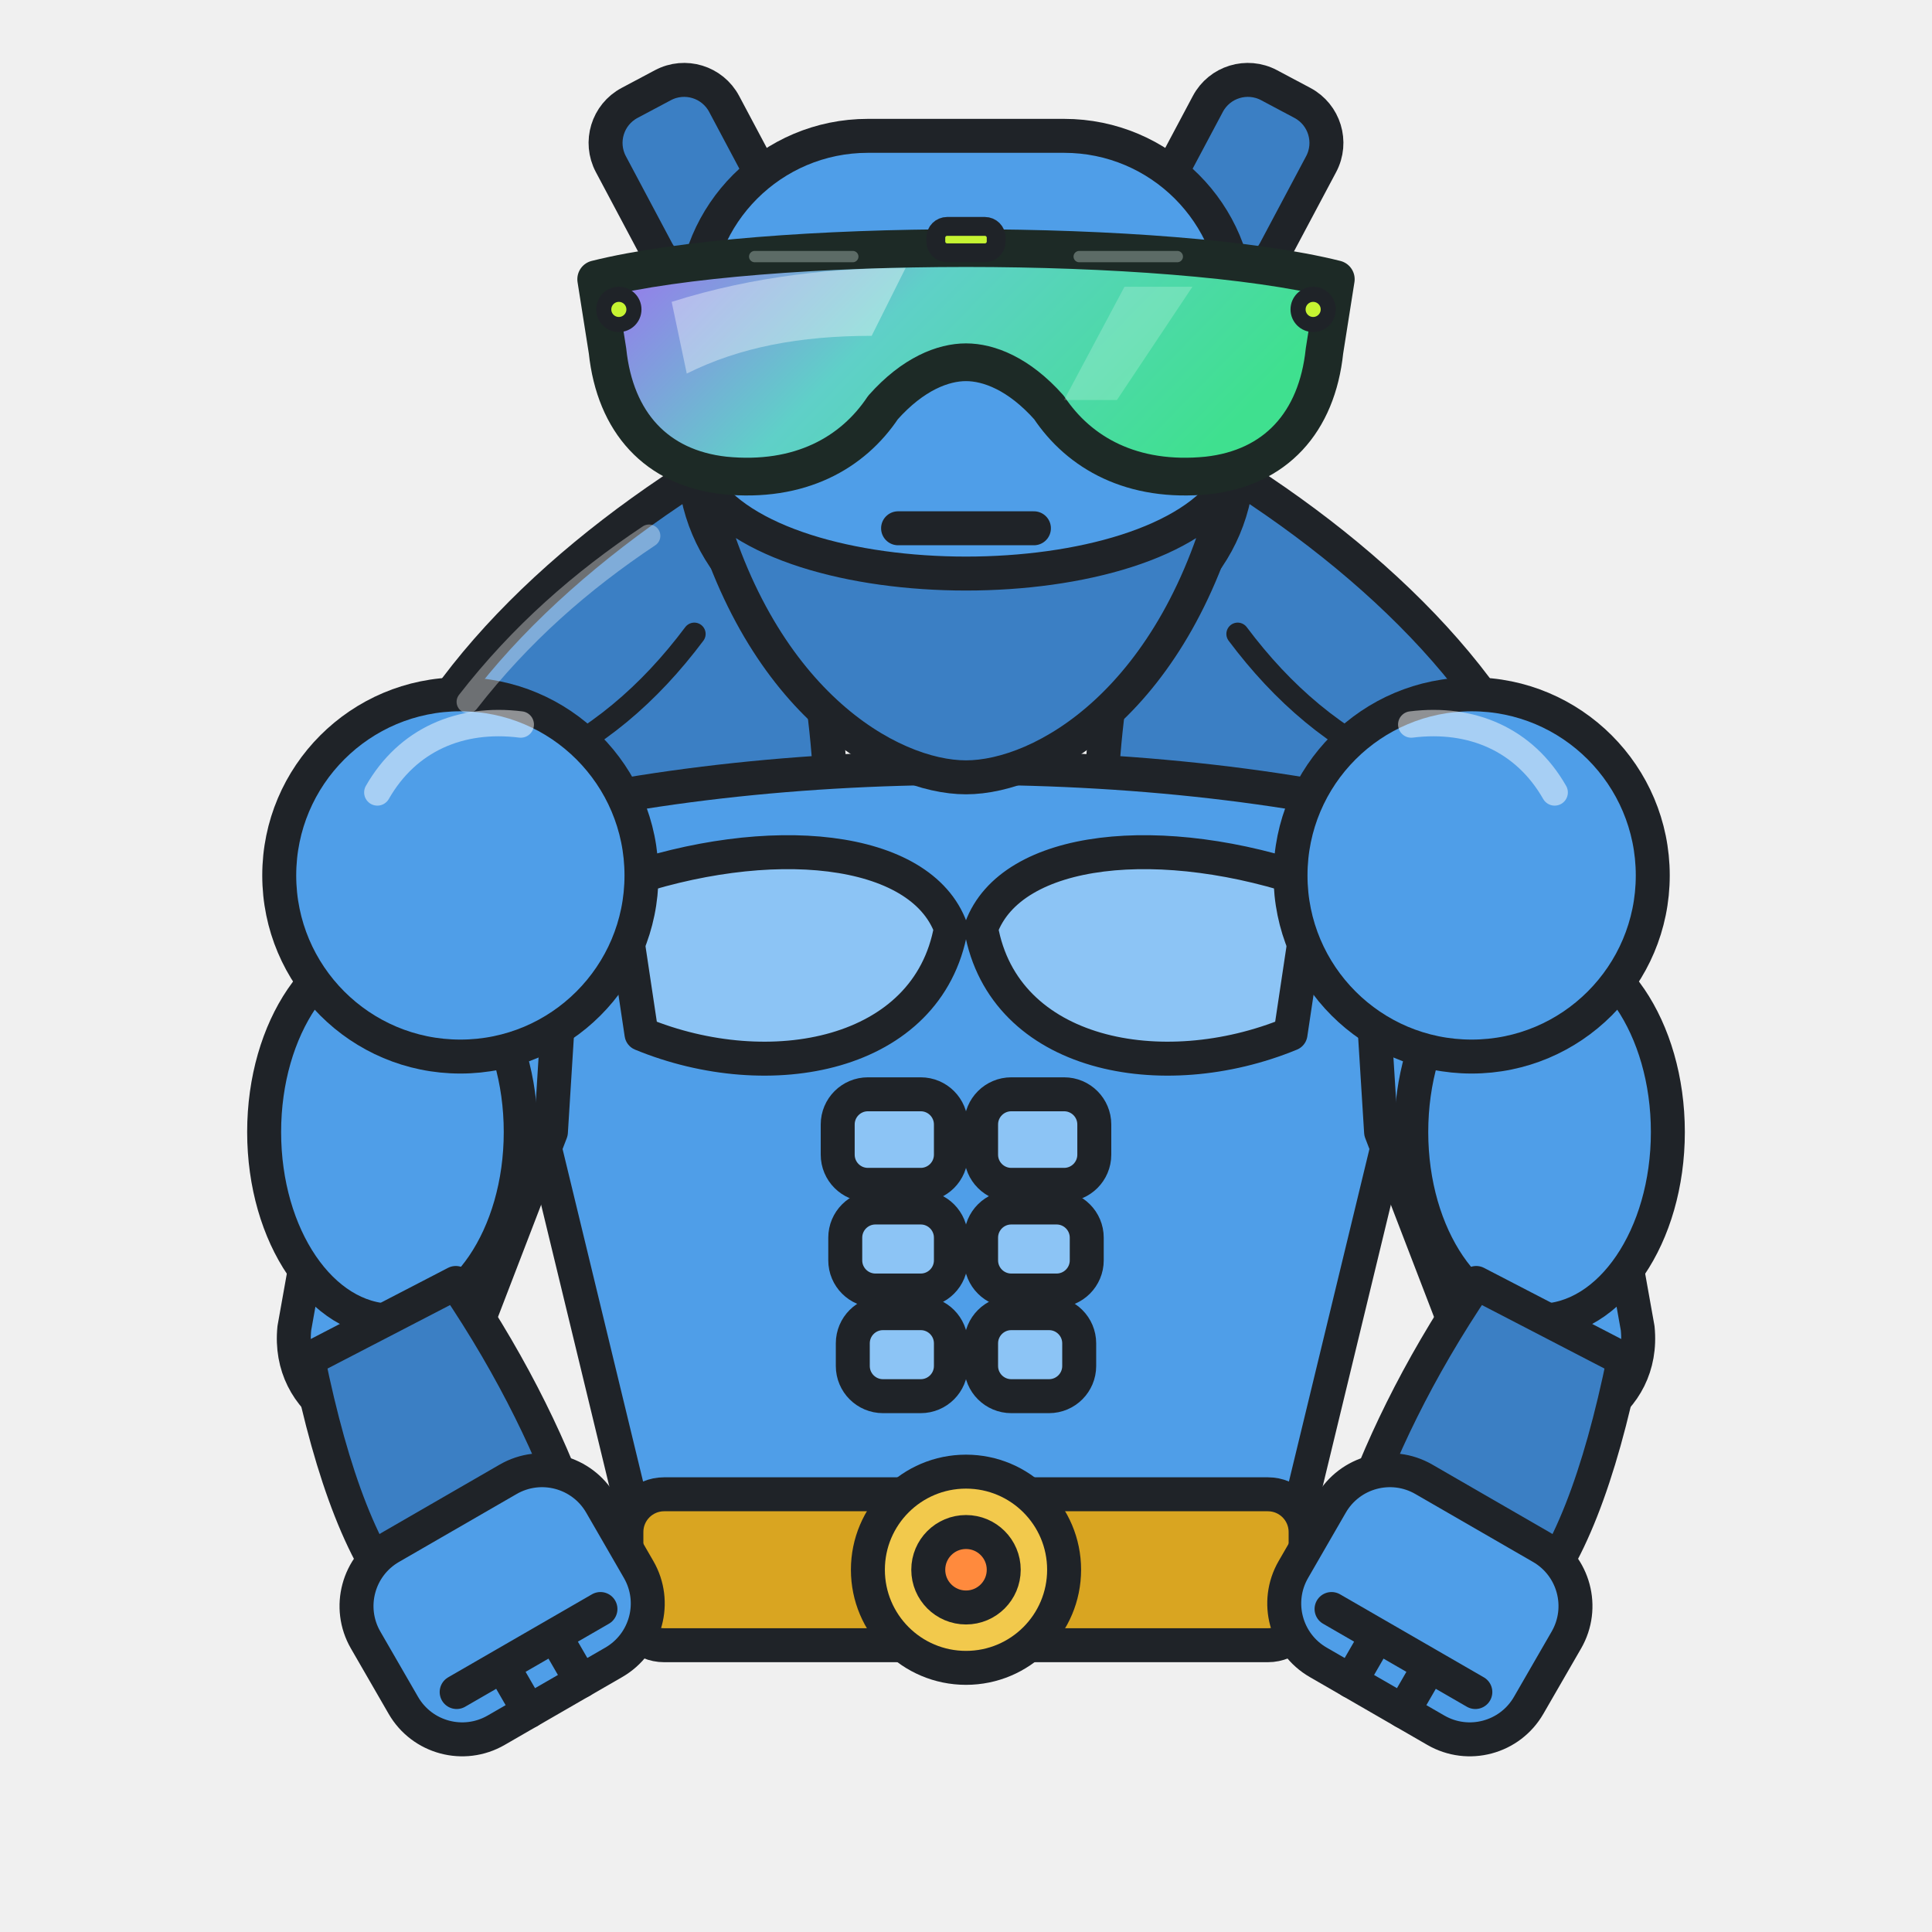
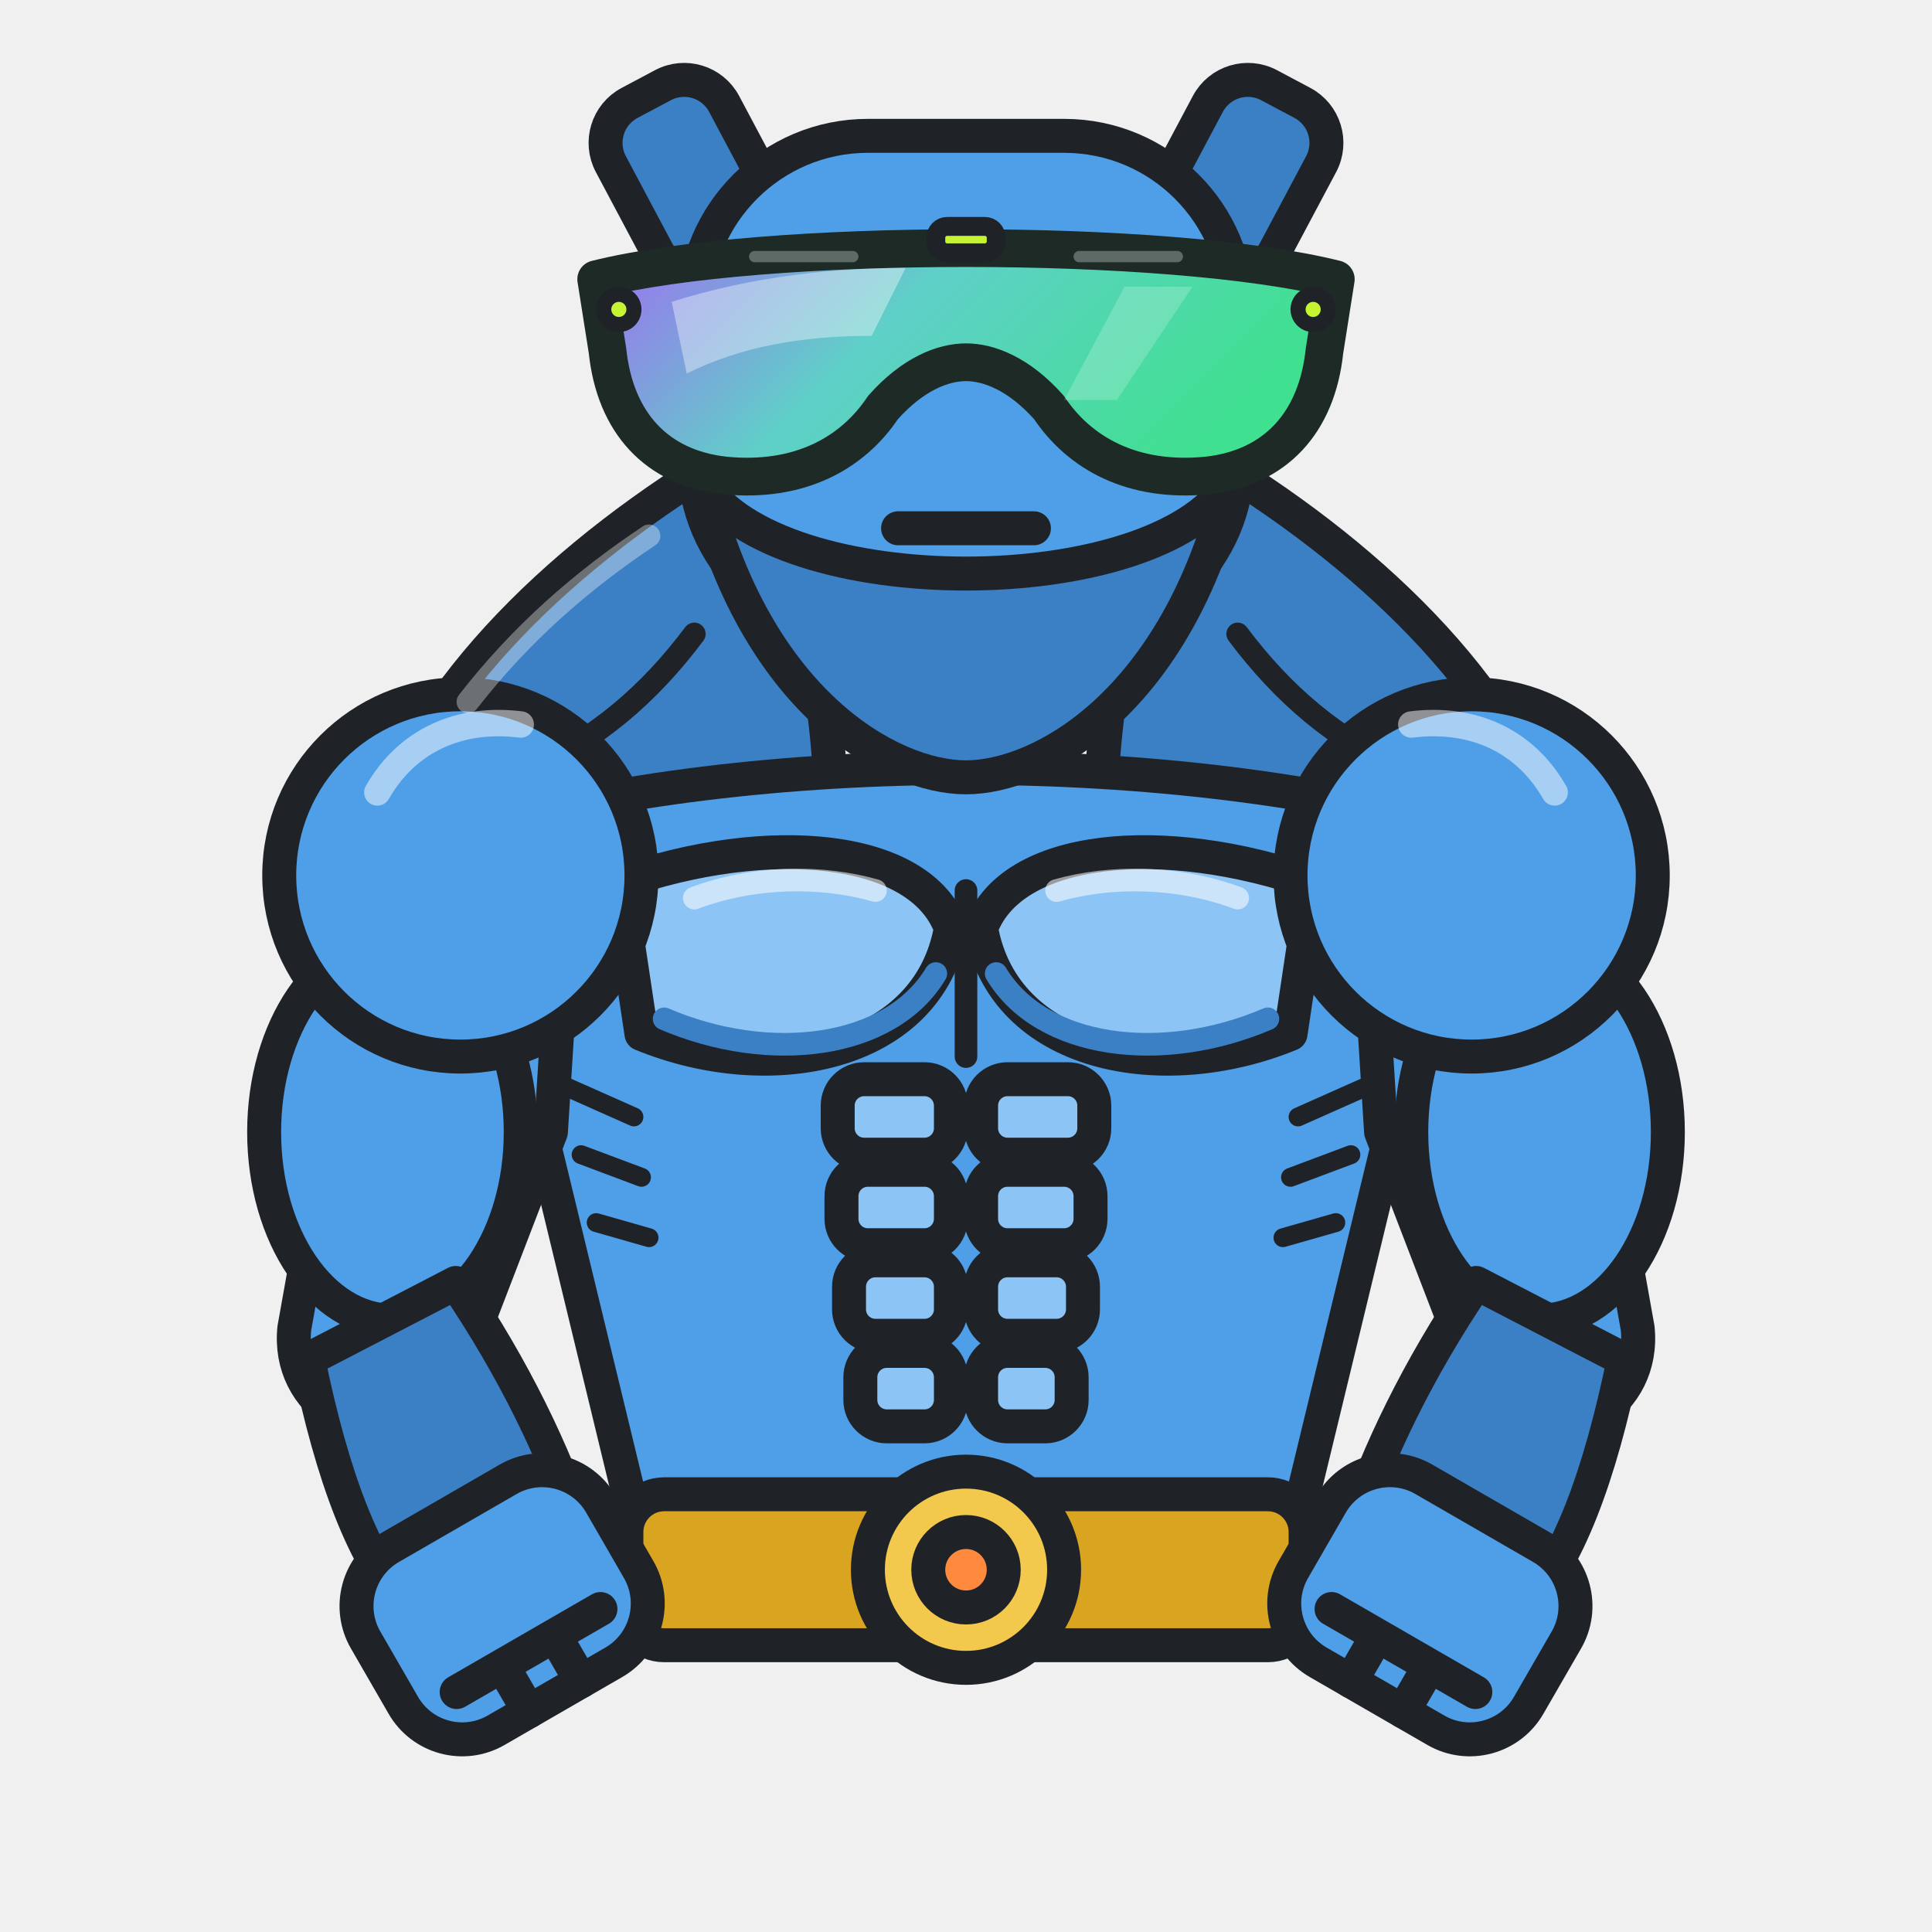
<svg xmlns="http://www.w3.org/2000/svg" width="512" height="512" viewBox="0 0 512 512" role="img" aria-label="Hyperdot mascot: a muscular robot in wraparound sports sunglasses, chin up, fists down">
  <defs>
    <linearGradient id="prizm" x1="0" y1="0" x2="1" y2="0.3">
      <stop offset="0" stop-color="#a06cf2" />
      <stop offset="0.45" stop-color="#5fd0c8" />
      <stop offset="1" stop-color="#3fe08f" />
    </linearGradient>
  </defs>
  <g stroke="#1f2328" stroke-width="9" stroke-linejoin="round" stroke-linecap="round">
    <path id="trapL" d="M100 222 C112 182 150 146 194 120 C210 140 218 172 220 206 C186 220 142 226 100 222 Z" fill="#3b7fc4" />
    <path id="trapLine" d="M184 168 C172 184 158 196 140 204" fill="none" stroke-width="6" />
    <use href="#trapL" transform="translate(512 0) scale(-1 1)" />
    <use href="#trapLine" transform="translate(512 0) scale(-1 1)" />
    <path d="M124 220 C200 198 312 198 388 220 L342 410 C292 432 220 432 170 410 Z" fill="#4f9ee8" />
    <path d="M164 234 C204 220 244 224 252 246 C246 280 204 288 170 274 Z" fill="#8cc4f5" />
    <path d="M348 234 C308 220 268 224 260 246 C266 280 308 288 342 274 Z" fill="#8cc4f5" />
-     <rect x="222" y="290" width="30" height="24" rx="8" fill="#8cc4f5" />
-     <rect x="260" y="290" width="30" height="24" rx="8" fill="#8cc4f5" />
-     <rect x="224" y="320" width="28" height="22" rx="8" fill="#8cc4f5" />
-     <rect x="260" y="320" width="28" height="22" rx="8" fill="#8cc4f5" />
-     <rect x="226" y="348" width="26" height="22" rx="8" fill="#8cc4f5" />
-     <rect x="260" y="348" width="26" height="22" rx="8" fill="#8cc4f5" />
+     <path d="M176 270 C204 282 236 278 248 258 M336 270 C308 282 276 278 264 258" fill="none" stroke="#3b7fc4" stroke-width="6" />
+     <path d="M256 236 V280" fill="none" stroke-width="6" />
+     <path d="M150 288 L168 296 M154 306 L170 312 M158 324 L172 328 M362 288 L344 296 M358 306 L342 312 M354 324 L340 328" fill="none" stroke-width="5" />
+     <rect x="222" y="286" width="30" height="20" rx="7" fill="#8cc4f5" />
+     <rect x="260" y="286" width="30" height="20" rx="7" fill="#8cc4f5" />
+     <rect x="223" y="310" width="29" height="20" rx="7" fill="#8cc4f5" />
+     <rect x="260" y="310" width="29" height="20" rx="7" fill="#8cc4f5" />
+     <rect x="225" y="334" width="27" height="20" rx="7" fill="#8cc4f5" />
+     <rect x="260" y="334" width="27" height="20" rx="7" fill="#8cc4f5" />
+     <rect x="228" y="358" width="24" height="20" rx="7" fill="#8cc4f5" />
+     <rect x="260" y="358" width="24" height="20" rx="7" fill="#8cc4f5" />
    <rect x="166" y="396" width="180" height="40" rx="10" fill="#d9a521" />
    <circle cx="256" cy="416" r="26" fill="#f2c94c" />
    <circle cx="256" cy="416" r="10" fill="#ff8a3d" />
    <g id="arm">
      <path d="M150 236 C120 236 92 256 88 296 L78 352 C76 372 96 384 116 378 L146 300 Z" fill="#4f9ee8" />
      <ellipse cx="104" cy="300" rx="34" ry="50" fill="#4f9ee8" />
      <g transform="rotate(-30 100 352)">
        <path d="M80 350 C70 380 66 404 70 420 L120 424 C124 404 126 380 124 352 Z" fill="#3b7fc4" />
        <rect x="56" y="404" width="72" height="56" rx="18" fill="#4f9ee8" />
        <path d="M70 446 H114 M84 446 V460 M100 446 V460" fill="none" />
      </g>
      <circle cx="122" cy="232" r="48" fill="#4f9ee8" />
    </g>
    <use href="#arm" transform="translate(512 0) scale(-1 1)" />
    <rect x="166" y="22" width="34" height="50" rx="12" fill="#3b7fc4" transform="rotate(-28 183 47)" />
    <rect x="312" y="22" width="34" height="50" rx="12" fill="#3b7fc4" transform="rotate(28 329 47)" />
    <rect x="184" y="36" width="144" height="132" rx="46" fill="#4f9ee8" />
    <path d="M186 128 C200 186 236 206 256 206 C276 206 312 186 326 128 C306 160 206 160 186 128 Z" fill="#3b7fc4" />
    <path d="M238 140 H274" fill="none" stroke-width="9" />
    <path d="M158 74 C202 63 310 63 354 74 L351 93 C349 112 338 124 320 126 C300 128 286 120 278 108 C270 99 262 96 256 96 C250 96 242 99 234 108 C226 120 212 128 192 126 C174 124 163 112 161 93 Z" fill="url(#prizm)" stroke="#1d2a26" stroke-width="10" />
    <rect x="248" y="60" width="16" height="7" rx="3" fill="#c6f432" stroke-width="5" />
    <circle cx="164" cy="82" r="4" fill="#c6f432" stroke-width="4" />
    <circle cx="348" cy="82" r="4" fill="#c6f432" stroke-width="4" />
  </g>
  <path d="M200 68 H226 M286 68 H312" stroke="#5c6b66" stroke-width="3" stroke-linecap="round" />
  <path d="M178 80 C200 73 222 71 240 71 L231 89 C212 89 196 92 182 99 Z" fill="#ffffff" opacity="0.38" />
  <path d="M298 76 L316 76 L296 106 L282 106 Z" fill="#ffffff" opacity="0.2" />
+   <path d="M184 238 C200 232 218 232 232 236" fill="none" stroke="#ffffff" stroke-width="6" stroke-linecap="round" opacity="0.55" />
+   <path d="M280 236 C294 232 312 232 328 238" fill="none" stroke="#ffffff" stroke-width="6" stroke-linecap="round" opacity="0.55" />
  <path d="M100 210 C108 196 122 190 138 192" fill="none" stroke="#ffffff" stroke-width="7" stroke-linecap="round" opacity="0.5" />
  <path d="M374 192 C390 190 404 196 412 210" fill="none" stroke="#ffffff" stroke-width="7" stroke-linecap="round" opacity="0.5" />
  <path d="M124 186 C138 168 154 154 172 142" fill="none" stroke="#ffffff" stroke-width="6" stroke-linecap="round" opacity="0.35" />
</svg>
